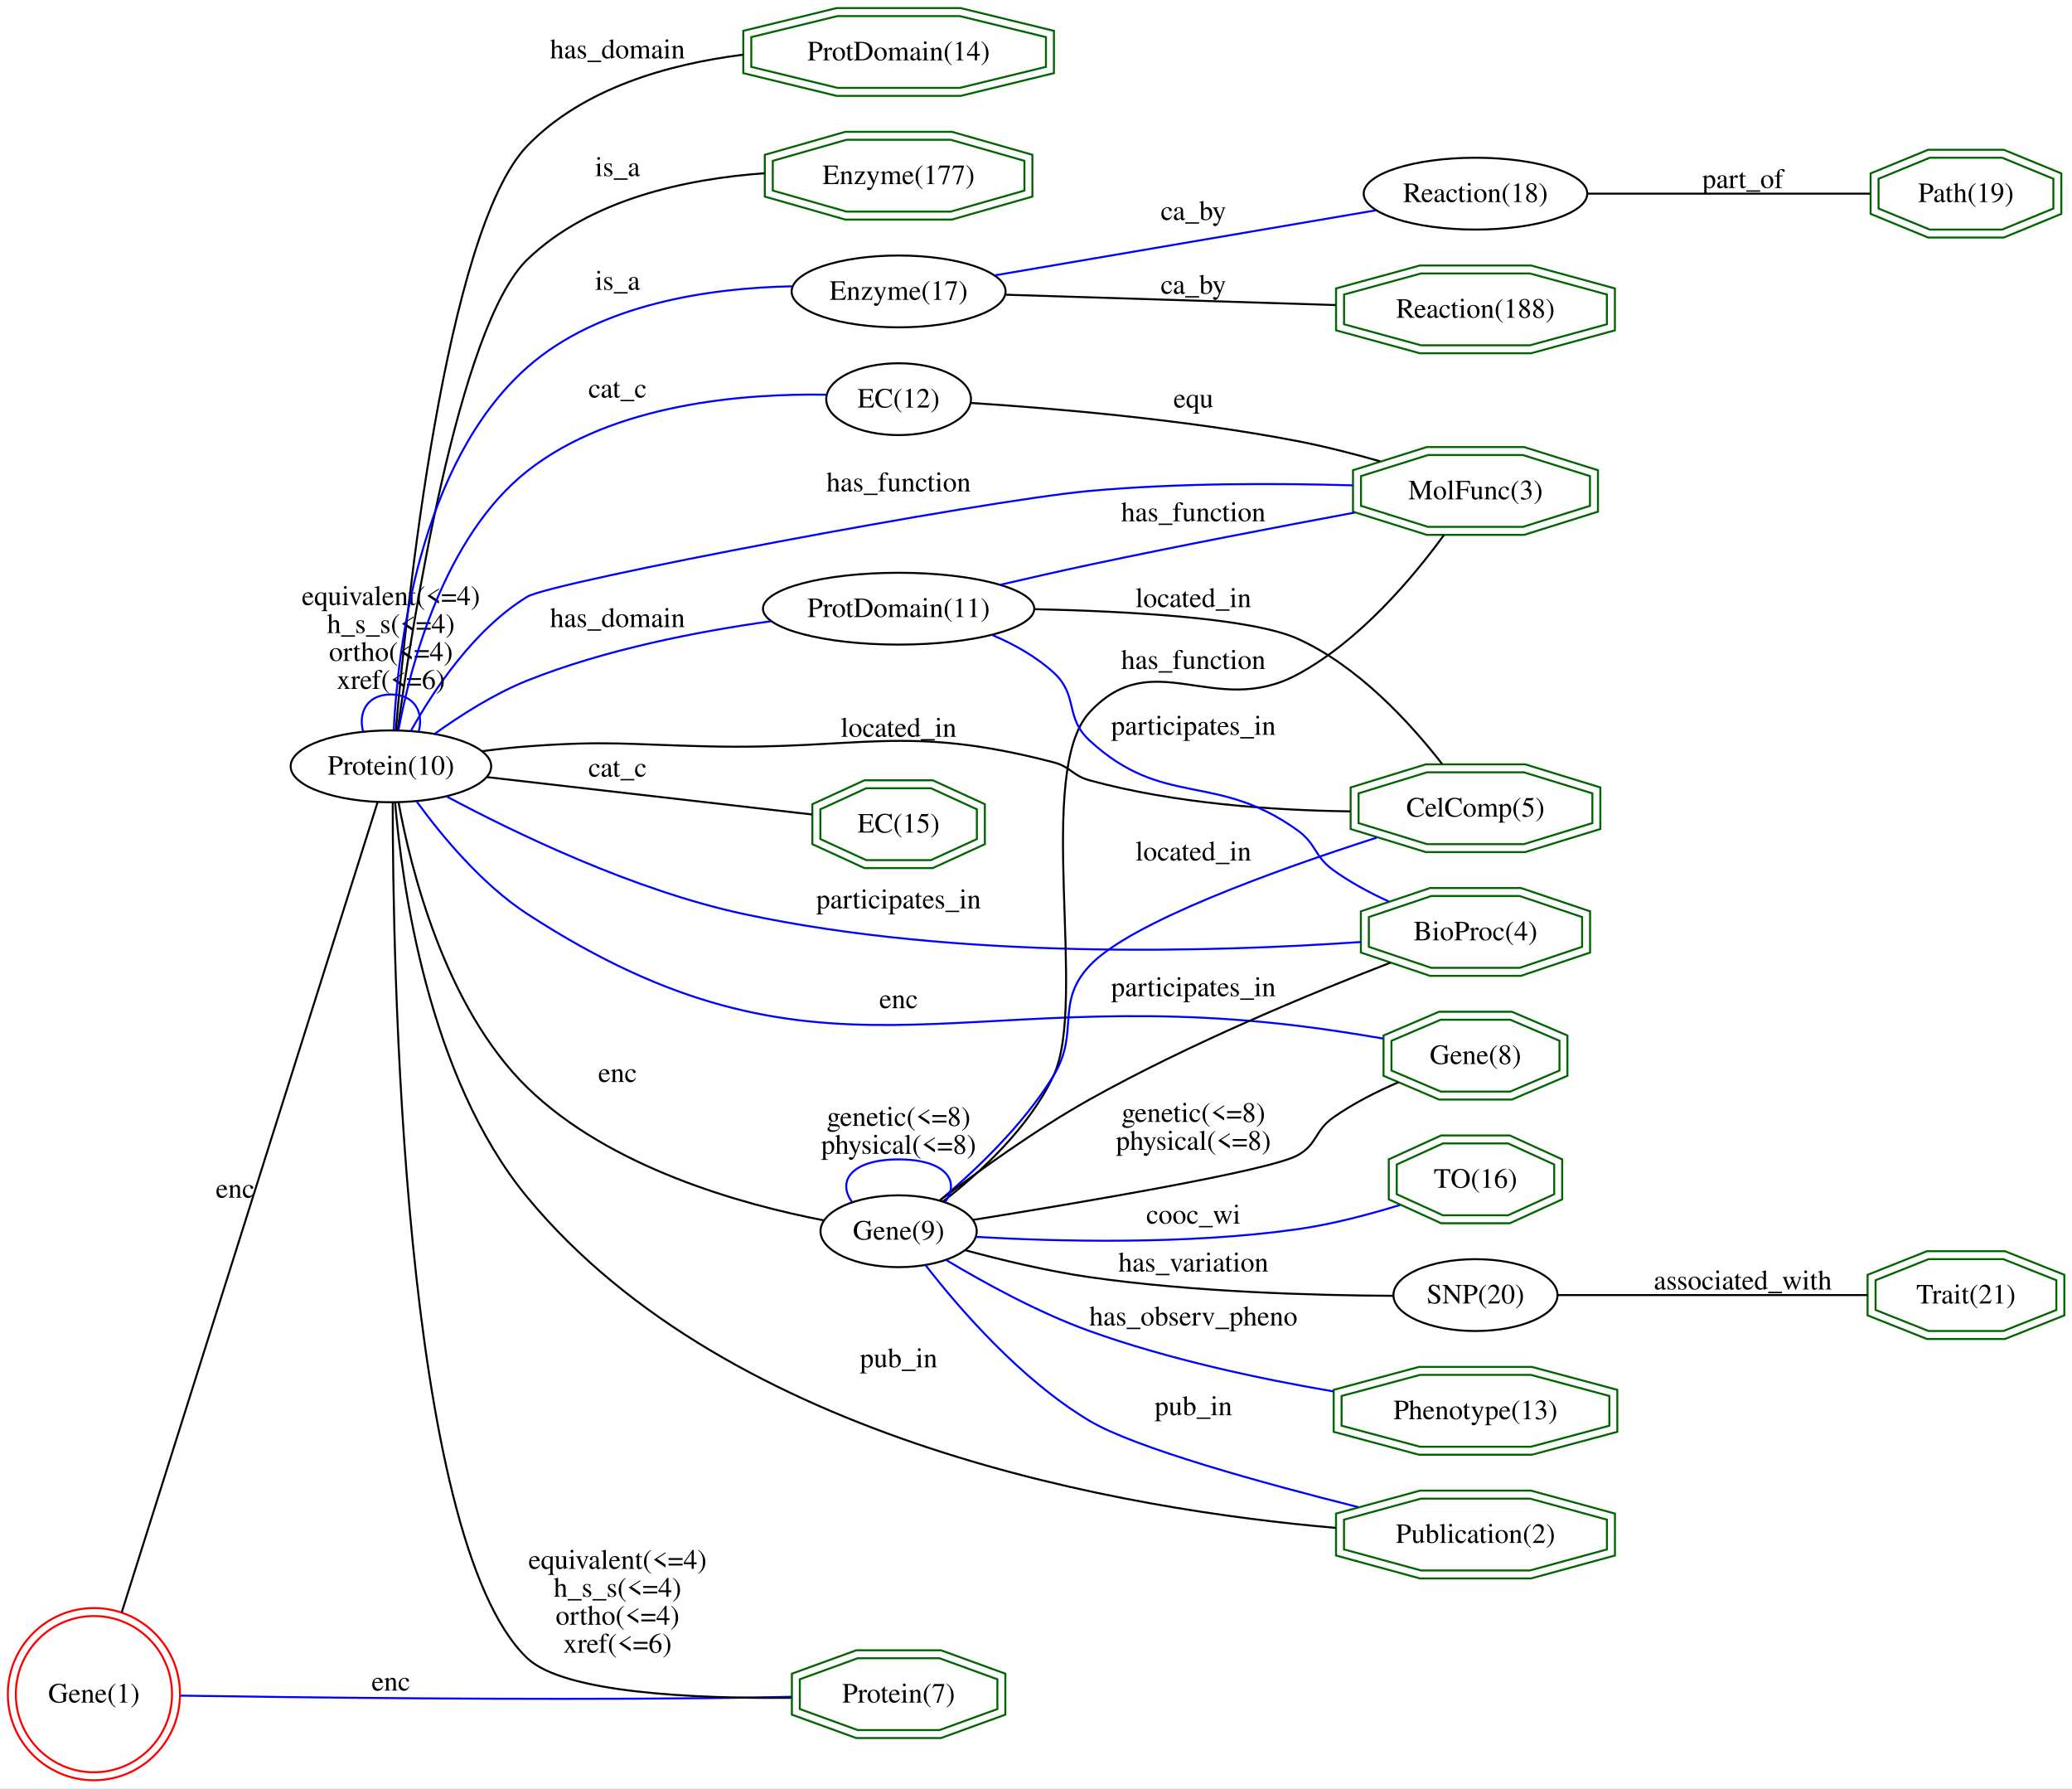
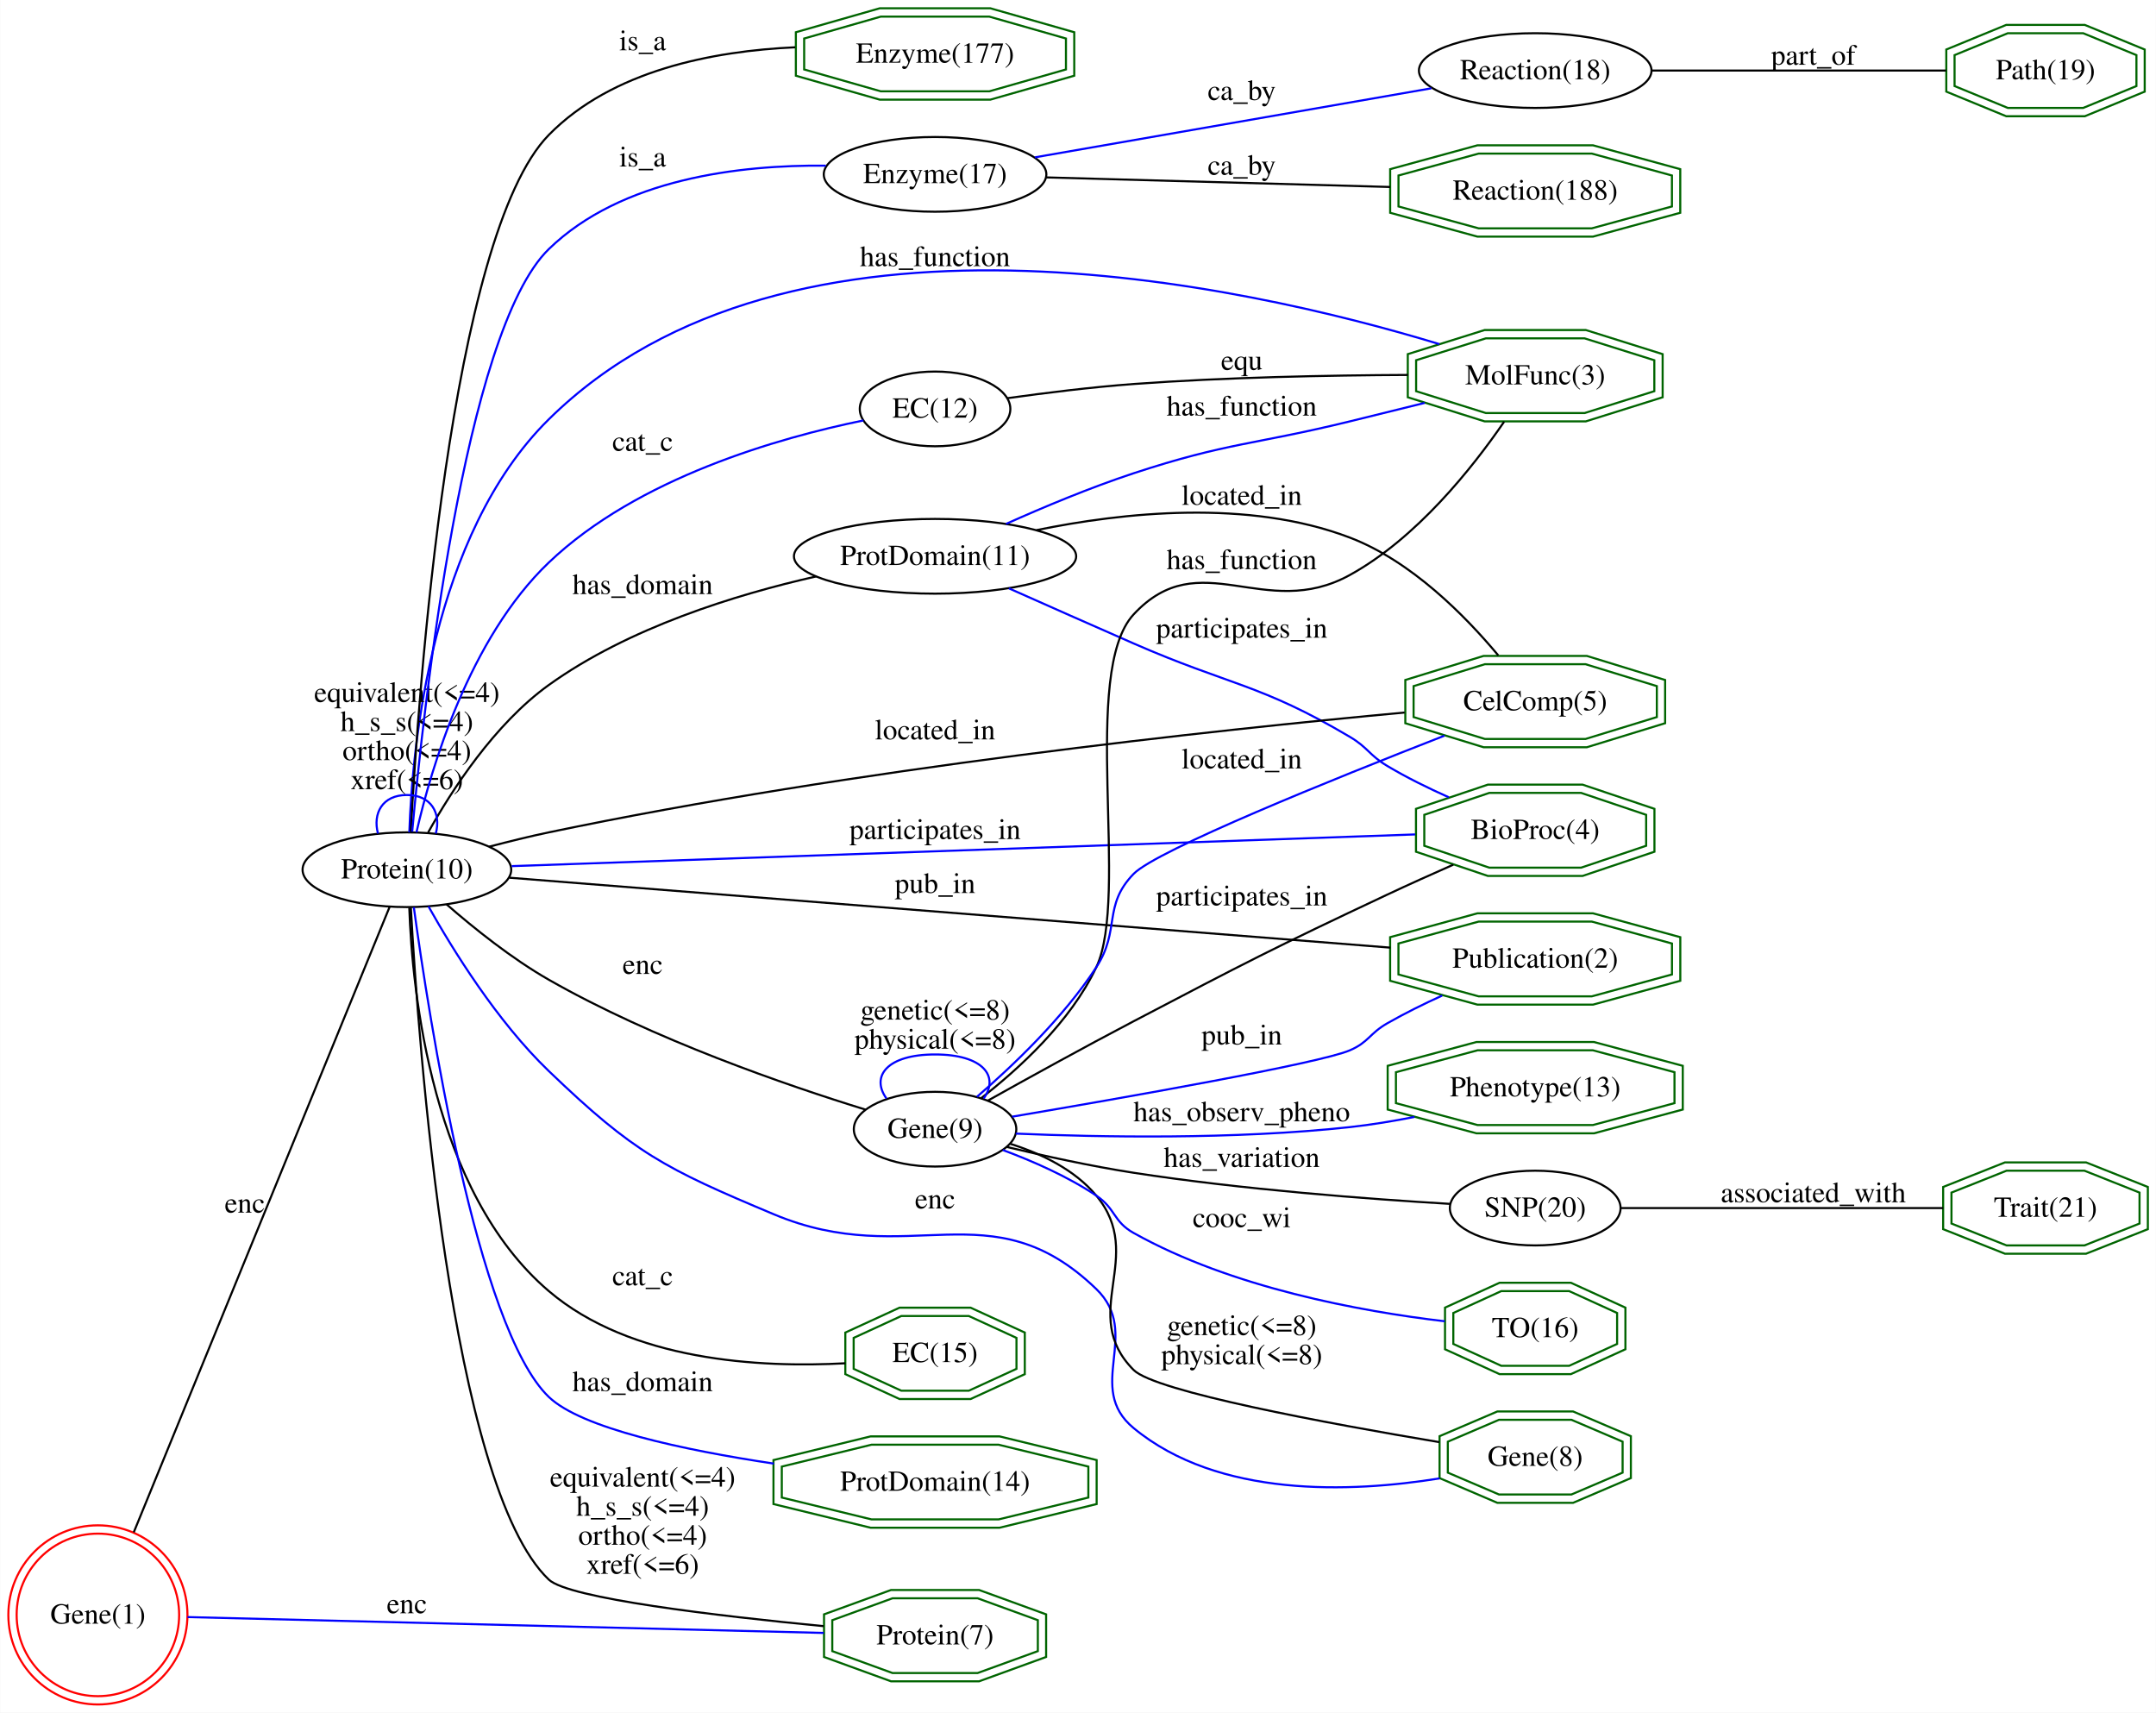
- <svg xmlns="http://www.w3.org/2000/svg" width="1385px" height="1195px" viewBox="0.00 0.00 1038.67 896.08">
-   <g id="graph0" class="graph" transform=" rotate(0) translate(4 892.08)">
-     <polygon fill="white" stroke="transparent" points="-4,4 -4,-892.08 1034.67,-892.08 1034.67,4 -4,4" />
+ <svg xmlns="http://www.w3.org/2000/svg" width="1385px" height="1100px" viewBox="0.00 0.00 1038.67 825.08">
+   <g id="graph0" class="graph" transform=" rotate(0) translate(4 821.08)">
+     <polygon fill="white" stroke="transparent" points="-4,4 -4,-821.08 1034.67,-821.08 1034.67,4 -4,4" />
    <g id="node1" class="node">
-       <polygon fill="none" stroke="darkgreen" points="775.1,-293.62 775.1,-308.53 751.98,-319.08 719.3,-319.08 696.18,-308.53 696.18,-293.62 719.3,-283.08 751.98,-283.08 775.1,-293.62" />
-       <polygon fill="none" stroke="darkgreen" points="779.1,-291.05 779.1,-311.11 752.85,-323.08 718.43,-323.08 692.18,-311.11 692.18,-291.05 718.43,-279.08 752.85,-279.08 779.1,-291.05" />
-       <text text-anchor="middle" x="735.64" y="-296.88" font-family="Times,serif" font-size="14.00">TO(16)</text>
+       <polygon fill="none" stroke="darkgreen" points="793.03,-632.62 793.03,-647.53 759.41,-658.08 711.87,-658.08 678.25,-647.53 678.25,-632.62 711.87,-622.08 759.41,-622.08 793.03,-632.62" />
+       <polygon fill="none" stroke="darkgreen" points="797.04,-629.69 797.04,-650.47 760.03,-662.08 711.25,-662.08 674.24,-650.47 674.24,-629.69 711.25,-618.08 760.03,-618.08 797.04,-629.69" />
+       <text text-anchor="middle" x="735.64" y="-635.88" font-family="Times,serif" font-size="14.00">MolFunc(3)</text>
    </g>
    <g id="node2" class="node">
+       <polygon fill="none" stroke="darkgreen" points="794.24,-475.62 794.24,-490.53 759.91,-501.08 711.37,-501.08 677.04,-490.53 677.04,-475.62 711.37,-465.08 759.91,-465.08 794.24,-475.62" />
+       <polygon fill="none" stroke="darkgreen" points="798.23,-472.66 798.23,-493.49 760.51,-505.08 710.77,-505.08 673.05,-493.49 673.05,-472.66 710.77,-461.08 760.51,-461.08 798.23,-472.66" />
+       <text text-anchor="middle" x="735.64" y="-478.88" font-family="Times,serif" font-size="14.00">CelComp(5)</text>
+     </g>
+     <g id="node3" class="node">
+       <polygon fill="none" stroke="darkgreen" points="789.09,-413.62 789.09,-428.53 757.78,-439.08 713.5,-439.08 682.19,-428.53 682.19,-413.62 713.5,-403.08 757.78,-403.08 789.09,-413.62" />
+       <polygon fill="none" stroke="darkgreen" points="793.09,-410.75 793.09,-431.41 758.44,-443.08 712.84,-443.08 678.19,-431.41 678.19,-410.75 712.84,-399.08 758.44,-399.08 793.09,-410.75" />
+       <text text-anchor="middle" x="735.64" y="-416.88" font-family="Times,serif" font-size="14.00">BioProc(4)</text>
+     </g>
+     <g id="node4" class="node">
+       <polygon fill="none" stroke="darkgreen" points="801.52,-721.62 801.52,-736.53 762.93,-747.08 708.35,-747.08 669.76,-736.53 669.76,-721.62 708.35,-711.08 762.93,-711.08 801.52,-721.62" />
+       <polygon fill="none" stroke="darkgreen" points="805.53,-718.57 805.53,-739.58 763.47,-751.08 707.81,-751.08 665.75,-739.58 665.75,-718.57 707.81,-707.08 763.47,-707.08 805.53,-718.57" />
+       <text text-anchor="middle" x="735.64" y="-724.88" font-family="Times,serif" font-size="14.00">Reaction(188)</text>
+     </g>
+     <g id="node5" class="node">
+       <polygon fill="none" stroke="darkgreen" points="485.69,-161.62 485.69,-176.53 462.71,-187.08 430.21,-187.08 407.24,-176.53 407.24,-161.62 430.21,-151.08 462.71,-151.08 485.69,-161.62" />
+       <polygon fill="none" stroke="darkgreen" points="489.7,-159.06 489.7,-179.1 463.59,-191.08 429.33,-191.08 403.22,-179.1 403.22,-159.06 429.33,-147.08 463.59,-147.08 489.7,-159.06" />
+       <text text-anchor="middle" x="446.46" y="-164.88" font-family="Times,serif" font-size="14.00">EC(15)</text>
+     </g>
+     <g id="node6" class="node">
+       <polygon fill="none" stroke="darkgreen" points="777.75,-111.62 777.75,-126.53 753.08,-137.08 718.2,-137.08 693.53,-126.53 693.53,-111.62 718.2,-101.08 753.08,-101.08 777.75,-111.62" />
+       <polygon fill="none" stroke="darkgreen" points="781.73,-108.98 781.73,-129.18 753.9,-141.08 717.38,-141.08 689.55,-129.18 689.55,-108.98 717.38,-97.08 753.9,-97.08 781.73,-108.98" />
+       <text text-anchor="middle" x="735.64" y="-114.88" font-family="Times,serif" font-size="14.00">Gene(8)</text>
+     </g>
+     <g id="node7" class="node">
+       <polygon fill="none" stroke="darkgreen" points="775.1,-173.62 775.1,-188.53 751.98,-199.08 719.3,-199.08 696.18,-188.53 696.18,-173.62 719.3,-163.08 751.98,-163.08 775.1,-173.62" />
+       <polygon fill="none" stroke="darkgreen" points="779.1,-171.05 779.1,-191.11 752.85,-203.08 718.43,-203.08 692.18,-191.11 692.18,-171.05 718.43,-159.08 752.85,-159.08 779.1,-171.05" />
+       <text text-anchor="middle" x="735.64" y="-176.88" font-family="Times,serif" font-size="14.00">TO(16)</text>
+     </g>
+     <g id="node8" class="node">
+       <polygon fill="none" stroke="darkgreen" points="802.75,-289.62 802.75,-304.53 763.44,-315.08 707.84,-315.08 668.53,-304.53 668.53,-289.62 707.84,-279.08 763.44,-279.08 802.75,-289.62" />
+       <polygon fill="none" stroke="darkgreen" points="806.74,-286.55 806.74,-307.6 763.96,-319.08 707.32,-319.08 664.55,-307.6 664.55,-286.55 707.32,-275.08 763.96,-275.08 806.74,-286.55" />
+       <text text-anchor="middle" x="735.64" y="-292.88" font-family="Times,serif" font-size="14.00">Phenotype(13)</text>
+     </g>
+     <g id="node9" class="node">
+       <polygon fill="none" stroke="darkgreen" points="1026.82,-231.62 1026.82,-246.53 1000.28,-257.08 962.75,-257.08 936.21,-246.53 936.21,-231.62 962.75,-221.08 1000.28,-221.08 1026.82,-231.62" />
+       <polygon fill="none" stroke="darkgreen" points="1030.83,-228.91 1030.83,-249.24 1001.05,-261.08 961.98,-261.08 932.2,-249.24 932.2,-228.91 961.98,-217.08 1001.05,-217.08 1030.83,-228.91" />
+       <text text-anchor="middle" x="981.52" y="-234.88" font-family="Times,serif" font-size="14.00">Trait(21)</text>
+     </g>
+     <g id="node10" class="node">
+       <polygon fill="none" stroke="darkgreen" points="801.54,-351.62 801.54,-366.53 762.93,-377.08 708.35,-377.08 669.74,-366.53 669.74,-351.62 708.35,-341.08 762.93,-341.08 801.54,-351.62" />
+       <polygon fill="none" stroke="darkgreen" points="805.55,-348.57 805.55,-369.58 763.47,-381.08 707.81,-381.08 665.73,-369.58 665.73,-348.57 707.81,-337.08 763.47,-337.08 805.55,-348.57" />
+       <text text-anchor="middle" x="735.64" y="-354.88" font-family="Times,serif" font-size="14.00">Publication(2)</text>
+     </g>
+     <g id="node11" class="node">
+       <polygon fill="none" stroke="darkgreen" points="495.98,-25.62 495.98,-40.53 466.97,-51.08 425.95,-51.08 396.94,-40.53 396.94,-25.62 425.95,-15.08 466.97,-15.08 495.98,-25.62" />
+       <polygon fill="none" stroke="darkgreen" points="499.97,-22.81 499.97,-43.34 467.67,-55.08 425.25,-55.08 392.96,-43.34 392.96,-22.81 425.25,-11.08 467.67,-11.08 499.97,-22.81" />
+       <text text-anchor="middle" x="446.46" y="-28.88" font-family="Times,serif" font-size="14.00">Protein(7)</text>
+     </g>
+     <g id="node12" class="node">
+       <polygon fill="none" stroke="darkgreen" points="520.32,-99.62 520.32,-114.53 477.05,-125.08 415.87,-125.08 372.61,-114.53 372.61,-99.62 415.87,-89.08 477.05,-89.08 520.32,-99.62" />
+       <polygon fill="none" stroke="darkgreen" points="524.32,-96.48 524.32,-117.67 477.54,-129.08 415.39,-129.08 368.6,-117.67 368.6,-96.48 415.39,-85.08 477.54,-85.08 524.32,-96.48" />
+       <text text-anchor="middle" x="446.46" y="-102.88" font-family="Times,serif" font-size="14.00">ProtDomain(14)</text>
+     </g>
+     <g id="node13" class="node">
+       <polygon fill="none" stroke="darkgreen" points="509.53,-787.62 509.53,-802.53 472.58,-813.08 420.34,-813.08 383.39,-802.53 383.39,-787.62 420.34,-777.08 472.58,-777.08 509.53,-787.62" />
+       <polygon fill="none" stroke="darkgreen" points="513.53,-784.6 513.53,-805.55 473.14,-817.08 419.78,-817.08 379.39,-805.55 379.39,-784.6 419.78,-773.08 473.14,-773.08 513.53,-784.6" />
+       <text text-anchor="middle" x="446.46" y="-790.88" font-family="Times,serif" font-size="14.00">Enzyme(177)</text>
+     </g>
+     <g id="node14" class="node">
+       <polygon fill="none" stroke="darkgreen" points="1025.33,-779.62 1025.33,-794.53 999.66,-805.08 963.37,-805.08 937.7,-794.53 937.7,-779.62 963.37,-769.08 999.66,-769.08 1025.33,-779.62" />
+       <polygon fill="none" stroke="darkgreen" points="1029.32,-776.94 1029.32,-797.22 1000.45,-809.08 962.58,-809.08 933.71,-797.22 933.71,-776.94 962.58,-765.08 1000.45,-765.08 1029.32,-776.94" />
+       <text text-anchor="middle" x="981.52" y="-782.88" font-family="Times,serif" font-size="14.00">Path(19)</text>
+     </g>
+     <g id="node15" class="node">
      <ellipse fill="none" stroke="red" cx="43.08" cy="-43.08" rx="39.15" ry="39.15" />
      <ellipse fill="none" stroke="red" cx="43.08" cy="-43.08" rx="43.15" ry="43.15" />
      <text text-anchor="middle" x="43.08" y="-38.88" font-family="Times,serif" font-size="14.00">Gene(1)</text>
    </g>
-     <g id="node11" class="node">
-       <polygon fill="none" stroke="darkgreen" points="495.98,-35.62 495.98,-50.53 466.97,-61.08 425.95,-61.08 396.94,-50.53 396.94,-35.62 425.95,-25.08 466.97,-25.08 495.98,-35.62" />
-       <polygon fill="none" stroke="darkgreen" points="499.97,-32.81 499.97,-53.34 467.67,-65.08 425.25,-65.08 392.96,-53.34 392.96,-32.81 425.25,-21.08 467.67,-21.08 499.97,-32.81" />
-       <text text-anchor="middle" x="446.46" y="-38.88" font-family="Times,serif" font-size="14.00">Protein(7)</text>
+     <g id="edge33" class="edge">
+       <path fill="none" stroke="blue" d="M86.27,-42.03C160.04,-40.19 312.25,-36.4 392.8,-34.39" />
+       <text text-anchor="middle" x="191.97" y="-43.88" font-family="Times,serif" font-size="14.00">enc</text>
+     </g>
+     <g id="node17" class="node">
+       <ellipse fill="none" stroke="black" cx="191.97" cy="-402.08" rx="50.27" ry="18" />
+       <text text-anchor="middle" x="191.97" y="-397.88" font-family="Times,serif" font-size="14.00">Protein(10)</text>
+     </g>
+     <g id="edge32" class="edge">
+       <path fill="none" stroke="black" d="M60.36,-82.87C92.1,-160.46 161.14,-329.18 183.69,-384.28" />
+       <text text-anchor="middle" x="113.87" y="-236.88" font-family="Times,serif" font-size="14.00">enc</text>
+     </g>
+     <g id="node16" class="node">
+       <ellipse fill="none" stroke="black" cx="446.46" cy="-553.08" rx="68" ry="18" />
+       <text text-anchor="middle" x="446.46" y="-548.88" font-family="Times,serif" font-size="14.00">ProtDomain(11)</text>
+     </g>
+     <g id="edge1" class="edge">
+       <path fill="none" stroke="blue" d="M480.69,-568.7C498.62,-576.72 521.29,-586.22 542.14,-593.08 587.39,-607.95 600.08,-606.76 646.34,-618.08 658.01,-620.93 670.53,-624.03 682.37,-626.97" />
+       <text text-anchor="middle" x="594.24" y="-620.88" font-family="Times,serif" font-size="14.00">has_function</text>
    </g>
    <g id="edge2" class="edge">
-       <path fill="none" stroke="blue" d="M86.25,-42.35C145.37,-41.43 256.27,-40.08 350.78,-41.08 364.43,-41.22 379.18,-41.48 392.88,-41.77" />
-       <text text-anchor="middle" x="191.97" y="-44.88" font-family="Times,serif" font-size="14.00">enc</text>
-     </g>
-     <g id="node16" class="node">
-       <ellipse fill="none" stroke="black" cx="191.97" cy="-508.08" rx="50.27" ry="18" />
-       <text text-anchor="middle" x="191.97" y="-503.88" font-family="Times,serif" font-size="14.00">Protein(10)</text>
-     </g>
-     <g id="edge1" class="edge">
-       <path fill="none" stroke="black" d="M56.98,-83.94C87.65,-181 163.9,-422.39 185.3,-490.14" />
-       <text text-anchor="middle" x="113.87" y="-291.88" font-family="Times,serif" font-size="14.00">enc</text>
-     </g>
-     <g id="node3" class="node">
-       <polygon fill="none" stroke="darkgreen" points="793.03,-638.62 793.03,-653.53 759.41,-664.08 711.87,-664.08 678.25,-653.53 678.25,-638.62 711.87,-628.08 759.41,-628.08 793.03,-638.62" />
-       <polygon fill="none" stroke="darkgreen" points="797.04,-635.69 797.04,-656.47 760.03,-668.08 711.25,-668.08 674.24,-656.47 674.24,-635.69 711.25,-624.08 760.03,-624.08 797.04,-635.69" />
-       <text text-anchor="middle" x="735.64" y="-641.88" font-family="Times,serif" font-size="14.00">MolFunc(3)</text>
-     </g>
-     <g id="node4" class="node">
-       <polygon fill="none" stroke="darkgreen" points="485.69,-471.62 485.69,-486.53 462.71,-497.08 430.21,-497.08 407.24,-486.53 407.24,-471.62 430.21,-461.08 462.71,-461.08 485.69,-471.62" />
-       <polygon fill="none" stroke="darkgreen" points="489.7,-469.06 489.7,-489.1 463.59,-501.08 429.33,-501.08 403.22,-489.1 403.22,-469.06 429.33,-457.08 463.59,-457.08 489.7,-469.06" />
-       <text text-anchor="middle" x="446.46" y="-474.88" font-family="Times,serif" font-size="14.00">EC(15)</text>
-     </g>
-     <g id="node5" class="node">
-       <polygon fill="none" stroke="darkgreen" points="777.75,-355.62 777.75,-370.53 753.08,-381.08 718.2,-381.08 693.53,-370.53 693.53,-355.62 718.2,-345.08 753.08,-345.08 777.75,-355.62" />
-       <polygon fill="none" stroke="darkgreen" points="781.73,-352.98 781.73,-373.18 753.9,-385.08 717.38,-385.08 689.55,-373.18 689.55,-352.98 717.38,-341.08 753.9,-341.08 781.73,-352.98" />
-       <text text-anchor="middle" x="735.64" y="-358.88" font-family="Times,serif" font-size="14.00">Gene(8)</text>
-     </g>
-     <g id="node6" class="node">
-       <polygon fill="none" stroke="darkgreen" points="802.75,-177.62 802.75,-192.53 763.44,-203.08 707.84,-203.08 668.53,-192.53 668.53,-177.62 707.84,-167.08 763.44,-167.08 802.75,-177.62" />
-       <polygon fill="none" stroke="darkgreen" points="806.74,-174.55 806.74,-195.6 763.96,-207.08 707.32,-207.08 664.55,-195.6 664.55,-174.55 707.32,-163.08 763.96,-163.08 806.74,-174.55" />
-       <text text-anchor="middle" x="735.64" y="-180.88" font-family="Times,serif" font-size="14.00">Phenotype(13)</text>
-     </g>
-     <g id="node7" class="node">
-       <polygon fill="none" stroke="darkgreen" points="1026.82,-235.62 1026.82,-250.53 1000.28,-261.08 962.75,-261.08 936.21,-250.53 936.21,-235.62 962.75,-225.08 1000.28,-225.08 1026.82,-235.62" />
-       <polygon fill="none" stroke="darkgreen" points="1030.83,-232.91 1030.83,-253.24 1001.05,-265.08 961.98,-265.08 932.2,-253.24 932.2,-232.91 961.98,-221.08 1001.05,-221.08 1030.83,-232.91" />
-       <text text-anchor="middle" x="981.52" y="-238.88" font-family="Times,serif" font-size="14.00">Trait(21)</text>
-     </g>
-     <g id="node8" class="node">
-       <polygon fill="none" stroke="darkgreen" points="794.24,-479.62 794.24,-494.53 759.91,-505.08 711.37,-505.08 677.04,-494.53 677.04,-479.62 711.37,-469.08 759.91,-469.08 794.24,-479.62" />
-       <polygon fill="none" stroke="darkgreen" points="798.23,-476.66 798.23,-497.49 760.51,-509.08 710.77,-509.08 673.05,-497.49 673.05,-476.66 710.77,-465.08 760.51,-465.08 798.23,-476.66" />
-       <text text-anchor="middle" x="735.64" y="-482.88" font-family="Times,serif" font-size="14.00">CelComp(5)</text>
-     </g>
-     <g id="node9" class="node">
-       <polygon fill="none" stroke="darkgreen" points="789.09,-417.62 789.09,-432.53 757.78,-443.08 713.5,-443.08 682.19,-432.53 682.19,-417.62 713.5,-407.08 757.78,-407.08 789.09,-417.62" />
-       <polygon fill="none" stroke="darkgreen" points="793.09,-414.75 793.09,-435.41 758.44,-447.08 712.84,-447.08 678.19,-435.41 678.19,-414.75 712.84,-403.08 758.44,-403.08 793.09,-414.75" />
-       <text text-anchor="middle" x="735.64" y="-420.88" font-family="Times,serif" font-size="14.00">BioProc(4)</text>
-     </g>
-     <g id="node10" class="node">
-       <polygon fill="none" stroke="darkgreen" points="801.54,-115.62 801.54,-130.53 762.93,-141.08 708.35,-141.08 669.74,-130.53 669.74,-115.62 708.35,-105.08 762.93,-105.08 801.54,-115.62" />
-       <polygon fill="none" stroke="darkgreen" points="805.55,-112.57 805.55,-133.58 763.47,-145.08 707.81,-145.08 665.73,-133.58 665.73,-112.57 707.81,-101.08 763.47,-101.08 805.55,-112.57" />
-       <text text-anchor="middle" x="735.64" y="-118.88" font-family="Times,serif" font-size="14.00">Publication(2)</text>
-     </g>
-     <g id="node12" class="node">
-       <polygon fill="none" stroke="darkgreen" points="520.32,-858.62 520.32,-873.53 477.05,-884.08 415.87,-884.08 372.61,-873.53 372.61,-858.62 415.87,-848.08 477.05,-848.08 520.32,-858.62" />
-       <polygon fill="none" stroke="darkgreen" points="524.32,-855.48 524.32,-876.67 477.54,-888.08 415.39,-888.08 368.6,-876.67 368.6,-855.48 415.39,-844.08 477.54,-844.08 524.32,-855.48" />
-       <text text-anchor="middle" x="446.46" y="-861.88" font-family="Times,serif" font-size="14.00">ProtDomain(14)</text>
-     </g>
-     <g id="node13" class="node">
-       <polygon fill="none" stroke="darkgreen" points="509.53,-796.62 509.53,-811.53 472.58,-822.08 420.34,-822.08 383.39,-811.53 383.39,-796.62 420.34,-786.08 472.58,-786.08 509.53,-796.62" />
-       <polygon fill="none" stroke="darkgreen" points="513.53,-793.6 513.53,-814.55 473.14,-826.08 419.78,-826.08 379.39,-814.55 379.39,-793.6 419.78,-782.08 473.14,-782.08 513.53,-793.6" />
-       <text text-anchor="middle" x="446.46" y="-799.88" font-family="Times,serif" font-size="14.00">Enzyme(177)</text>
-     </g>
-     <g id="node14" class="node">
-       <polygon fill="none" stroke="darkgreen" points="1025.33,-787.62 1025.33,-802.53 999.66,-813.08 963.37,-813.08 937.7,-802.53 937.7,-787.62 963.37,-777.08 999.66,-777.08 1025.33,-787.62" />
-       <polygon fill="none" stroke="darkgreen" points="1029.32,-784.94 1029.32,-805.22 1000.45,-817.08 962.58,-817.08 933.71,-805.22 933.71,-784.94 962.58,-773.08 1000.45,-773.08 1029.32,-784.94" />
-       <text text-anchor="middle" x="981.52" y="-790.88" font-family="Times,serif" font-size="14.00">Path(19)</text>
-     </g>
-     <g id="node15" class="node">
-       <polygon fill="none" stroke="darkgreen" points="801.52,-729.62 801.52,-744.53 762.93,-755.08 708.35,-755.08 669.76,-744.53 669.76,-729.62 708.35,-719.08 762.93,-719.08 801.52,-729.62" />
-       <polygon fill="none" stroke="darkgreen" points="805.53,-726.57 805.53,-747.58 763.47,-759.08 707.81,-759.08 665.75,-747.58 665.75,-726.57 707.81,-715.08 763.47,-715.08 805.53,-726.57" />
-       <text text-anchor="middle" x="735.64" y="-732.88" font-family="Times,serif" font-size="14.00">Reaction(188)</text>
+       <path fill="none" stroke="black" d="M495.37,-565.69C536.76,-574.18 597.43,-580.77 646.34,-562.08 675.93,-550.77 701.88,-524.48 717.85,-505.32" />
+       <text text-anchor="middle" x="594.24" y="-577.88" font-family="Times,serif" font-size="14.00">located_in</text>
+     </g>
+     <g id="edge3" class="edge">
+       <path fill="none" stroke="blue" d="M482.05,-537.63C499.97,-529.66 522.21,-519.8 542.14,-511.08 588.36,-490.85 602.93,-491.77 646.34,-466.08 655.07,-460.92 655.64,-457.27 664.34,-452.08 673.62,-446.54 684.06,-441.4 694.01,-436.97" />
+       <text text-anchor="middle" x="594.24" y="-513.88" font-family="Times,serif" font-size="14.00">participates_in</text>
+     </g>
+     <g id="edge12" class="edge">
+       <path fill="none" stroke="blue" d="M193.14,-420.11C194.55,-461.38 203.89,-563.41 260.35,-619.08 376.12,-733.22 595.06,-683.94 689.46,-655.3" />
+       <text text-anchor="middle" x="446.46" y="-692.88" font-family="Times,serif" font-size="14.00">has_function</text>
+     </g>
+     <g id="edge15" class="edge">
+       <path fill="none" stroke="black" d="M231.63,-413.18C240.99,-415.65 250.99,-418.12 260.35,-420.08 406.7,-450.69 581.73,-469.4 672.75,-477.81" />
+       <text text-anchor="middle" x="446.46" y="-464.88" font-family="Times,serif" font-size="14.00">located_in</text>
+     </g>
+     <g id="edge16" class="edge">
+       <path fill="none" stroke="blue" d="M242.47,-403.81C343.15,-407.34 571.23,-415.35 677.79,-419.08" />
+       <text text-anchor="middle" x="446.46" y="-416.88" font-family="Times,serif" font-size="14.00">participates_in</text>
+     </g>
+     <g id="edge5" class="edge">
+       <path fill="none" stroke="black" d="M193.12,-383.8C194.54,-343.56 203.95,-247.11 260.35,-199.08 299.89,-165.41 362.01,-162.05 403.23,-164.3" />
+       <text text-anchor="middle" x="305.57" y="-201.88" font-family="Times,serif" font-size="14.00">cat_c</text>
+     </g>
+     <g id="edge6" class="edge">
+       <path fill="none" stroke="blue" d="M202.37,-384.4C214,-363.67 235.36,-329.08 260.35,-305.08 301.55,-265.51 316.11,-258.17 368.78,-236.08 434.14,-208.66 473.16,-249.32 524.14,-200.08 546.32,-178.66 518.37,-152.71 542.14,-133.08 582.96,-99.36 646.72,-101.93 689.55,-108.84" />
+       <text text-anchor="middle" x="446.46" y="-238.88" font-family="Times,serif" font-size="14.00">enc</text>
+     </g>
+     <g id="edge17" class="edge">
+       <path fill="none" stroke="black" d="M241.51,-398.22C338.11,-390.55 554.66,-373.36 665.86,-364.54" />
+       <text text-anchor="middle" x="446.46" y="-390.88" font-family="Times,serif" font-size="14.00">pub_in</text>
+     </g>
+     <g id="edge9" class="edge">
+       <path fill="none" stroke="black" d="M193.87,-383.83C197.44,-319.6 212.79,-105.34 260.35,-60.08 269.88,-51.01 341.48,-42.61 392.77,-37.66" />
+       <text text-anchor="middle" x="305.57" y="-104.88" font-family="Times,serif" font-size="14.00">equivalent(&lt;=4)</text>
+       <text text-anchor="middle" x="305.57" y="-90.88" font-family="Times,serif" font-size="14.00">h_s_s(&lt;=4)</text>
+       <text text-anchor="middle" x="305.57" y="-76.88" font-family="Times,serif" font-size="14.00">ortho(&lt;=4)</text>
+       <text text-anchor="middle" x="305.57" y="-62.88" font-family="Times,serif" font-size="14.00">xref(&lt;=6)</text>
+     </g>
+     <g id="edge10" class="edge">
+       <path fill="none" stroke="blue" d="M195.31,-384.01C202.48,-331.63 225.71,-181.32 260.35,-148.08 276.09,-132.98 325.12,-122.53 368.77,-115.96" />
+       <text text-anchor="middle" x="305.57" y="-150.88" font-family="Times,serif" font-size="14.00">has_domain</text>
+     </g>
+     <g id="edge13" class="edge">
+       <path fill="none" stroke="black" d="M193.85,-420.39C197.38,-485.94 212.72,-707.5 260.35,-756.08 290.82,-787.15 339.34,-796.5 379.06,-798.3" />
+       <text text-anchor="middle" x="305.57" y="-796.88" font-family="Times,serif" font-size="14.00">is_a</text>
    </g>
    <g id="edge11" class="edge">
-       <path fill="none" stroke="blue" d="M201.99,-525.83C212.99,-545.55 233.48,-576.75 260.35,-593.08 272.64,-600.54 487.61,-641.09 542.14,-646.08 586.24,-650.11 636.26,-649.97 674.25,-648.89" />
-       <text text-anchor="middle" x="446.46" y="-645.88" font-family="Times,serif" font-size="14.00">has_function</text>
+       <path fill="none" stroke="black" d="M202.21,-420.02C213.4,-440.07 234.07,-472.19 260.35,-491.08 298.75,-518.66 350.27,-534.59 389.2,-543.38" />
+       <text text-anchor="middle" x="305.57" y="-534.88" font-family="Times,serif" font-size="14.00">has_domain</text>
+     </g>
+     <g id="edge8" class="edge">
+       <path fill="none" stroke="blue" d="M178.04,-419.49C175.44,-429.16 180.08,-438.08 191.97,-438.08 203.85,-438.08 208.49,-429.16 205.89,-419.49" />
+       <text text-anchor="middle" x="191.97" y="-482.88" font-family="Times,serif" font-size="14.00">equivalent(&lt;=4)</text>
+       <text text-anchor="middle" x="191.97" y="-468.88" font-family="Times,serif" font-size="14.00">h_s_s(&lt;=4)</text>
+       <text text-anchor="middle" x="191.97" y="-454.88" font-family="Times,serif" font-size="14.00">ortho(&lt;=4)</text>
+       <text text-anchor="middle" x="191.97" y="-440.88" font-family="Times,serif" font-size="14.00">xref(&lt;=6)</text>
+     </g>
+     <g id="node18" class="node">
+       <ellipse fill="none" stroke="black" cx="446.46" cy="-624.08" rx="36.28" ry="18" />
+       <text text-anchor="middle" x="446.46" y="-619.88" font-family="Times,serif" font-size="14.00">EC(12)</text>
    </g>
    <g id="edge4" class="edge">
-       <path fill="none" stroke="black" d="M240.16,-502.66C286.98,-497.28 358.07,-489.11 403.11,-483.94" />
-       <text text-anchor="middle" x="305.57" y="-502.88" font-family="Times,serif" font-size="14.00">cat_c</text>
-     </g>
-     <g id="edge5" class="edge">
-       <path fill="none" stroke="blue" d="M204.91,-490.42C217.06,-473.72 237.34,-449.04 260.35,-434.08 405.7,-339.61 474.24,-398.85 646.34,-378.08 660.39,-376.38 675.61,-374 689.39,-371.63" />
-       <text text-anchor="middle" x="446.46" y="-386.88" font-family="Times,serif" font-size="14.00">enc</text>
+       <path fill="none" stroke="blue" d="M196.58,-420.1C203.61,-450.79 221.95,-513.44 260.35,-550.08 303.17,-590.93 371.38,-610.22 411.95,-618.53" />
+       <text text-anchor="middle" x="305.57" y="-603.88" font-family="Times,serif" font-size="14.00">cat_c</text>
+     </g>
+     <g id="node19" class="node">
+       <ellipse fill="none" stroke="black" cx="446.46" cy="-277.08" rx="39.15" ry="18" />
+       <text text-anchor="middle" x="446.46" y="-272.88" font-family="Times,serif" font-size="14.00">Gene(9)</text>
+     </g>
+     <g id="edge7" class="edge">
+       <path fill="none" stroke="black" d="M211.07,-385.41C224.06,-374.08 242.39,-359.33 260.35,-349.08 310.81,-320.27 375.04,-298.19 413.05,-286.47" />
+       <text text-anchor="middle" x="305.57" y="-351.88" font-family="Times,serif" font-size="14.00">enc</text>
+     </g>
+     <g id="node20" class="node">
+       <ellipse fill="none" stroke="black" cx="446.46" cy="-737.08" rx="53.63" ry="18" />
+       <text text-anchor="middle" x="446.46" y="-732.88" font-family="Times,serif" font-size="14.00">Enzyme(17)</text>
    </g>
    <g id="edge14" class="edge">
-       <path fill="none" stroke="black" d="M237.81,-515.67C245.32,-516.67 253.04,-517.54 260.35,-518.08 300.43,-521.03 310.6,-519 350.78,-518.08 427.89,-516.3 449.5,-529.52 524.14,-510.08 532.8,-507.82 533.52,-503.45 542.14,-501.08 584.79,-489.36 634.64,-486 672.92,-485.5" />
-       <text text-anchor="middle" x="446.46" y="-522.88" font-family="Times,serif" font-size="14.00">located_in</text>
-     </g>
-     <g id="edge15" class="edge">
-       <path fill="none" stroke="blue" d="M219.93,-492.95C253.57,-474.99 313.41,-445.96 368.78,-434.08 476.25,-411 605.55,-415 678.09,-420.03" />
-       <text text-anchor="middle" x="446.46" y="-436.88" font-family="Times,serif" font-size="14.00">participates_in</text>
-     </g>
-     <g id="edge16" class="edge">
-       <path fill="none" stroke="black" d="M194.07,-489.98C197.38,-449.91 210.41,-352.47 260.35,-292.08 362.3,-168.81 560.86,-135.42 665.81,-126.4" />
-       <text text-anchor="middle" x="446.46" y="-206.88" font-family="Times,serif" font-size="14.00">pub_in</text>
-     </g>
-     <g id="edge8" class="edge">
-       <path fill="none" stroke="black" d="M192.87,-489.95C192.88,-413.81 197.08,-121.1 260.35,-61.08 278.8,-43.58 344.61,-40.8 392.53,-41.25" />
-       <text text-anchor="middle" x="305.57" y="-105.88" font-family="Times,serif" font-size="14.00">equivalent(&lt;=4)</text>
-       <text text-anchor="middle" x="305.57" y="-91.88" font-family="Times,serif" font-size="14.00">h_s_s(&lt;=4)</text>
-       <text text-anchor="middle" x="305.57" y="-77.88" font-family="Times,serif" font-size="14.00">ortho(&lt;=4)</text>
-       <text text-anchor="middle" x="305.57" y="-63.88" font-family="Times,serif" font-size="14.00">xref(&lt;=6)</text>
-     </g>
-     <g id="edge10" class="edge">
-       <path fill="none" stroke="black" d="M194.43,-526.17C199.61,-586.03 219.11,-776.35 260.35,-819.08 288.22,-847.94 331.1,-860.02 368.57,-864.73" />
-       <text text-anchor="middle" x="305.57" y="-862.88" font-family="Times,serif" font-size="14.00">has_domain</text>
-     </g>
-     <g id="edge12" class="edge">
-       <path fill="none" stroke="black" d="M195.32,-526.14C202.51,-578.49 225.79,-728.74 260.35,-762.08 291.66,-792.27 339.9,-802.5 379.28,-805.31" />
-       <text text-anchor="middle" x="305.57" y="-803.88" font-family="Times,serif" font-size="14.00">is_a</text>
-     </g>
-     <g id="edge7" class="edge">
-       <path fill="none" stroke="blue" d="M178.04,-525.49C175.44,-535.16 180.08,-544.08 191.97,-544.08 203.85,-544.08 208.49,-535.16 205.89,-525.49" />
-       <text text-anchor="middle" x="191.97" y="-588.88" font-family="Times,serif" font-size="14.00">equivalent(&lt;=4)</text>
-       <text text-anchor="middle" x="191.97" y="-574.88" font-family="Times,serif" font-size="14.00">h_s_s(&lt;=4)</text>
-       <text text-anchor="middle" x="191.97" y="-560.88" font-family="Times,serif" font-size="14.00">ortho(&lt;=4)</text>
-       <text text-anchor="middle" x="191.97" y="-546.88" font-family="Times,serif" font-size="14.00">xref(&lt;=6)</text>
-     </g>
-     <g id="node17" class="node">
-       <ellipse fill="none" stroke="black" cx="446.46" cy="-692.08" rx="36.28" ry="18" />
-       <text text-anchor="middle" x="446.46" y="-687.88" font-family="Times,serif" font-size="14.00">EC(12)</text>
-     </g>
-     <g id="edge3" class="edge">
-       <path fill="none" stroke="blue" d="M195.74,-526.14C201.61,-557.77 218.35,-622.95 260.35,-656.08 303.67,-690.24 370.16,-695.03 410.55,-694.31" />
-       <text text-anchor="middle" x="305.57" y="-692.88" font-family="Times,serif" font-size="14.00">cat_c</text>
-     </g>
-     <g id="node18" class="node">
-       <ellipse fill="none" stroke="black" cx="446.46" cy="-275.08" rx="39.15" ry="18" />
-       <text text-anchor="middle" x="446.46" y="-270.88" font-family="Times,serif" font-size="14.00">Gene(9)</text>
-     </g>
-     <g id="edge6" class="edge">
-       <path fill="none" stroke="black" d="M195.78,-490.02C201.8,-457.21 218.91,-387.48 260.35,-347.08 301.59,-306.88 367.8,-288.49 408.85,-280.56" />
-       <text text-anchor="middle" x="305.57" y="-349.88" font-family="Times,serif" font-size="14.00">enc</text>
-     </g>
-     <g id="node19" class="node">
-       <ellipse fill="none" stroke="black" cx="446.46" cy="-587.08" rx="68" ry="18" />
-       <text text-anchor="middle" x="446.46" y="-582.88" font-family="Times,serif" font-size="14.00">ProtDomain(11)</text>
-     </g>
-     <g id="edge9" class="edge">
-       <path fill="none" stroke="blue" d="M213.99,-524.42C226.75,-533.57 243.73,-544.44 260.35,-551.08 299.42,-566.68 345.91,-575.69 382.52,-580.8" />
-       <text text-anchor="middle" x="305.57" y="-577.88" font-family="Times,serif" font-size="14.00">has_domain</text>
-     </g>
-     <g id="node20" class="node">
-       <ellipse fill="none" stroke="black" cx="446.46" cy="-746.08" rx="53.63" ry="18" />
-       <text text-anchor="middle" x="446.46" y="-741.88" font-family="Times,serif" font-size="14.00">Enzyme(17)</text>
-     </g>
-     <g id="edge13" class="edge">
-       <path fill="none" stroke="blue" d="M193.38,-526.22C195.31,-565.71 205.74,-659.77 260.35,-708.08 296.48,-740.03 352.15,-747.81 393.01,-748.65" />
-       <text text-anchor="middle" x="305.57" y="-746.88" font-family="Times,serif" font-size="14.00">is_a</text>
-     </g>
-     <g id="edge17" class="edge">
-       <path fill="none" stroke="black" d="M482.58,-690.19C522.53,-687.62 589.58,-682.03 646.34,-671.08 659.95,-668.45 674.51,-664.72 687.8,-660.95" />
-       <text text-anchor="middle" x="594.24" y="-687.88" font-family="Times,serif" font-size="14.00">equ</text>
+       <path fill="none" stroke="blue" d="M194.52,-420.38C199.86,-479.12 219.5,-661.42 260.35,-701.08 295.35,-735.06 352.32,-741.68 393.82,-741.28" />
+       <text text-anchor="middle" x="305.57" y="-740.88" font-family="Times,serif" font-size="14.00">is_a</text>
    </g>
    <g id="edge18" class="edge">
-       <path fill="none" stroke="blue" d="M485.07,-272.26C525.22,-269.95 590.62,-268.2 646.34,-276.08 663.54,-278.51 682.1,-283.4 697.74,-288.22" />
-       <text text-anchor="middle" x="594.24" y="-278.88" font-family="Times,serif" font-size="14.00">cooc_wi</text>
+       <path fill="none" stroke="black" d="M481.12,-629.22C499.17,-631.75 521.82,-634.58 542.14,-636.08 586.31,-639.33 636.33,-640.28 674.31,-640.45" />
+       <text text-anchor="middle" x="594.24" y="-642.88" font-family="Times,serif" font-size="14.00">equ</text>
+     </g>
+     <g id="edge22" class="edge">
+       <path fill="none" stroke="black" d="M468.69,-292.04C486.77,-306.08 511.74,-328.8 524.14,-355.08 540.36,-389.43 516.3,-497.23 542.14,-525.08 574.16,-559.59 605.12,-521.35 646.34,-544.08 678.47,-561.79 705.29,-595.52 720.66,-617.91" />
+       <text text-anchor="middle" x="594.24" y="-546.88" font-family="Times,serif" font-size="14.00">has_function</text>
+     </g>
+     <g id="edge25" class="edge">
+       <path fill="none" stroke="blue" d="M466.66,-292.7C483.65,-307.34 508.15,-330.59 524.14,-355.08 535.92,-373.11 527.12,-384.64 542.14,-400.08 553.22,-411.45 638.64,-445.88 691.9,-466.65" />
+       <text text-anchor="middle" x="594.24" y="-450.88" font-family="Times,serif" font-size="14.00">located_in</text>
+     </g>
+     <g id="edge26" class="edge">
+       <path fill="none" stroke="black" d="M471.84,-290.81C490.88,-301.45 518.06,-316.46 542.14,-329.08 595.91,-357.25 609.4,-364.27 664.34,-390.08 674.6,-394.9 685.8,-399.93 696.18,-404.51" />
+       <text text-anchor="middle" x="594.24" y="-384.88" font-family="Times,serif" font-size="14.00">participates_in</text>
+     </g>
+     <g id="edge20" class="edge">
+       <path fill="none" stroke="black" d="M482.76,-270.01C497.56,-265.32 513.73,-257.61 524.14,-245.08 548.54,-215.71 515.2,-188.13 542.14,-161.08 552.52,-150.66 635.85,-135.28 689.42,-126.31" />
+       <text text-anchor="middle" x="594.24" y="-177.88" font-family="Times,serif" font-size="14.00">genetic(&lt;=8)</text>
+       <text text-anchor="middle" x="594.24" y="-163.88" font-family="Times,serif" font-size="14.00">physical(&lt;=8)</text>
+     </g>
+     <g id="edge19" class="edge">
+       <path fill="none" stroke="blue" d="M479.08,-267.05C493.49,-261.71 510.36,-254.31 524.14,-245.08 533.54,-238.78 532.27,-232.6 542.14,-227.08 589.37,-200.66 651.35,-189.34 692.05,-184.53" />
+       <text text-anchor="middle" x="594.24" y="-229.88" font-family="Times,serif" font-size="14.00">cooc_wi</text>
+     </g>
+     <g id="edge23" class="edge">
+       <path fill="none" stroke="blue" d="M485.35,-274.95C525.46,-273.24 590.56,-272 646.34,-278.08 656.48,-279.18 667.15,-280.95 677.45,-282.97" />
+       <text text-anchor="middle" x="594.24" y="-280.88" font-family="Times,serif" font-size="14.00">has_observ_pheno</text>
+     </g>
+     <g id="edge27" class="edge">
+       <path fill="none" stroke="blue" d="M483.59,-283.1C536.81,-292.12 631.62,-308.73 646.34,-315.08 655.4,-318.98 655.78,-323.17 664.34,-328.08 672.68,-332.85 681.88,-337.39 690.81,-341.45" />
+       <text text-anchor="middle" x="594.24" y="-317.88" font-family="Times,serif" font-size="14.00">pub_in</text>
    </g>
    <g id="edge21" class="edge">
-       <path fill="none" stroke="black" d="M468.73,-290.02C486.84,-304.04 511.83,-326.76 524.14,-353.08 541.37,-389.89 514.6,-505.19 542.14,-535.08 574.04,-569.7 604.88,-531.79 646.34,-554.08 677.54,-570.85 704.23,-602.59 719.87,-624.04" />
-       <text text-anchor="middle" x="594.24" y="-556.88" font-family="Times,serif" font-size="14.00">has_function</text>
-     </g>
-     <g id="edge19" class="edge">
-       <path fill="none" stroke="black" d="M483.75,-280.77C537.19,-289.34 632.27,-305.38 646.34,-313.08 656.55,-318.66 654.83,-325.38 664.34,-332.08 674.26,-339.07 686.02,-345.01 697.04,-349.76" />
-       <text text-anchor="middle" x="594.24" y="-329.88" font-family="Times,serif" font-size="14.00">genetic(&lt;=8)</text>
-       <text text-anchor="middle" x="594.24" y="-315.88" font-family="Times,serif" font-size="14.00">physical(&lt;=8)</text>
-     </g>
-     <g id="edge22" class="edge">
-       <path fill="none" stroke="blue" d="M470.35,-260.63C489.03,-249.44 516.43,-234.33 542.14,-225.08 581.49,-210.92 627.26,-201.15 664.29,-194.82" />
-       <text text-anchor="middle" x="594.24" y="-227.88" font-family="Times,serif" font-size="14.00">has_observ_pheno</text>
+       <path fill="none" stroke="blue" d="M423.04,-291.87C415.41,-302.49 423.22,-313.08 446.46,-313.08 469.7,-313.08 477.51,-302.49 469.88,-291.87" />
+       <text text-anchor="middle" x="446.46" y="-329.88" font-family="Times,serif" font-size="14.00">genetic(&lt;=8)</text>
+       <text text-anchor="middle" x="446.46" y="-315.88" font-family="Times,serif" font-size="14.00">physical(&lt;=8)</text>
+     </g>
+     <g id="node21" class="node">
+       <ellipse fill="none" stroke="black" cx="735.64" cy="-239.08" rx="41.13" ry="18" />
+       <text text-anchor="middle" x="735.64" y="-234.88" font-family="Times,serif" font-size="14.00">SNP(20)</text>
    </g>
    <g id="edge24" class="edge">
-       <path fill="none" stroke="blue" d="M467.04,-290.46C484.28,-304.94 508.94,-328.09 524.14,-353.08 537.51,-375.05 524.63,-389.24 542.14,-408.08 562.37,-429.84 636.09,-456.25 686.2,-472.36" />
-       <text text-anchor="middle" x="594.24" y="-460.88" font-family="Times,serif" font-size="14.00">located_in</text>
-     </g>
-     <g id="edge25" class="edge">
-       <path fill="none" stroke="black" d="M467.03,-290.43C485.67,-304.64 514.86,-325.81 542.14,-341.08 592.1,-369.03 653.18,-394.29 692.96,-409.65" />
-       <text text-anchor="middle" x="594.24" y="-392.88" font-family="Times,serif" font-size="14.00">participates_in</text>
-     </g>
-     <g id="edge26" class="edge">
-       <path fill="none" stroke="blue" d="M459.95,-258.1C476.46,-236.84 507.54,-200.7 542.14,-180.08 564.97,-166.47 628.91,-148.85 676.88,-136.82" />
-       <text text-anchor="middle" x="594.24" y="-182.88" font-family="Times,serif" font-size="14.00">pub_in</text>
-     </g>
-     <g id="edge20" class="edge">
-       <path fill="none" stroke="blue" d="M423.04,-289.87C415.41,-300.49 423.22,-311.08 446.46,-311.08 469.7,-311.08 477.51,-300.49 469.88,-289.87" />
-       <text text-anchor="middle" x="446.46" y="-327.88" font-family="Times,serif" font-size="14.00">genetic(&lt;=8)</text>
-       <text text-anchor="middle" x="446.46" y="-313.88" font-family="Times,serif" font-size="14.00">physical(&lt;=8)</text>
-     </g>
-     <g id="node21" class="node">
-       <ellipse fill="none" stroke="black" cx="735.64" cy="-243.08" rx="41.13" ry="18" />
-       <text text-anchor="middle" x="735.64" y="-238.88" font-family="Times,serif" font-size="14.00">SNP(20)</text>
-     </g>
-     <g id="edge23" class="edge">
-       <path fill="none" stroke="black" d="M480.02,-265.53C498.15,-260.63 521.21,-255.08 542.14,-252.08 594.3,-244.59 655.14,-242.91 694.24,-242.72" />
-       <text text-anchor="middle" x="594.24" y="-254.88" font-family="Times,serif" font-size="14.00">has_variation</text>
+       <path fill="none" stroke="black" d="M481,-268.52C499.02,-264.21 521.68,-259.24 542.14,-256.08 594.53,-247.99 655.58,-243.41 694.64,-241.09" />
+       <text text-anchor="middle" x="594.24" y="-258.88" font-family="Times,serif" font-size="14.00">has_variation</text>
+     </g>
+     <g id="edge30" class="edge">
+       <path fill="none" stroke="black" d="M500.13,-735.61C546.69,-734.31 614.9,-732.41 665.77,-731" />
+       <text text-anchor="middle" x="594.24" y="-736.88" font-family="Times,serif" font-size="14.00">ca_by</text>
+     </g>
+     <g id="node22" class="node">
+       <ellipse fill="none" stroke="black" cx="735.64" cy="-787.08" rx="56.04" ry="18" />
+       <text text-anchor="middle" x="735.64" y="-782.88" font-family="Times,serif" font-size="14.00">Reaction(18)</text>
+     </g>
+     <g id="edge29" class="edge">
+       <path fill="none" stroke="blue" d="M494.56,-745.28C547.23,-754.45 632.14,-769.23 685.59,-778.54" />
+       <text text-anchor="middle" x="594.24" y="-772.88" font-family="Times,serif" font-size="14.00">ca_by</text>
    </g>
    <g id="edge28" class="edge">
-       <path fill="none" stroke="blue" d="M497.5,-599.08C511.89,-602.43 527.62,-605.99 542.14,-609.08 586.59,-618.51 637.02,-628.16 675.12,-635.25" />
-       <text text-anchor="middle" x="594.24" y="-630.88" font-family="Times,serif" font-size="14.00">has_function</text>
-     </g>
-     <g id="edge29" class="edge">
-       <path fill="none" stroke="black" d="M514.28,-586.85C562.67,-585.78 623.43,-582.33 646.34,-572.08 676.83,-558.43 703.14,-529.55 718.92,-509.26" />
-       <text text-anchor="middle" x="594.24" y="-587.88" font-family="Times,serif" font-size="14.00">located_in</text>
-     </g>
-     <g id="edge30" class="edge">
-       <path fill="none" stroke="blue" d="M493.47,-573.87C504.4,-569.2 515.4,-563.05 524.14,-555.08 536.77,-543.55 529.58,-532.68 542.14,-521.08 579.2,-486.85 605.37,-505.5 646.34,-476.08 656.06,-469.1 654.66,-463.09 664.34,-456.08 672.77,-449.98 682.59,-444.71 692.17,-440.35" />
-       <text text-anchor="middle" x="594.24" y="-523.88" font-family="Times,serif" font-size="14.00">participates_in</text>
-     </g>
-     <g id="edge32" class="edge">
-       <path fill="none" stroke="black" d="M500.13,-744.43C546.69,-742.97 614.9,-740.83 665.77,-739.24" />
-       <text text-anchor="middle" x="594.24" y="-744.88" font-family="Times,serif" font-size="14.00">ca_by</text>
-     </g>
-     <g id="node22" class="node">
-       <ellipse fill="none" stroke="black" cx="735.64" cy="-795.08" rx="56.04" ry="18" />
-       <text text-anchor="middle" x="735.64" y="-790.88" font-family="Times,serif" font-size="14.00">Reaction(18)</text>
+       <path fill="none" stroke="black" d="M776.91,-239.08C819.53,-239.08 886.77,-239.08 932.21,-239.08" />
+       <text text-anchor="middle" x="869.65" y="-241.88" font-family="Times,serif" font-size="14.00">associated_with</text>
    </g>
    <g id="edge31" class="edge">
-       <path fill="none" stroke="blue" d="M494.88,-754.17C547.61,-763.17 632.37,-777.63 685.71,-786.73" />
-       <text text-anchor="middle" x="594.24" y="-781.88" font-family="Times,serif" font-size="14.00">ca_by</text>
-     </g>
-     <g id="edge27" class="edge">
-       <path fill="none" stroke="black" d="M776.91,-243.08C819.53,-243.08 886.77,-243.08 932.21,-243.08" />
-       <text text-anchor="middle" x="869.65" y="-245.88" font-family="Times,serif" font-size="14.00">associated_with</text>
-     </g>
-     <g id="edge33" class="edge">
-       <path fill="none" stroke="black" d="M791.98,-795.08C834.7,-795.08 893.16,-795.08 933.6,-795.08" />
-       <text text-anchor="middle" x="869.65" y="-797.88" font-family="Times,serif" font-size="14.00">part_of</text>
+       <path fill="none" stroke="black" d="M791.98,-787.08C834.7,-787.08 893.16,-787.08 933.6,-787.08" />
+       <text text-anchor="middle" x="869.65" y="-789.88" font-family="Times,serif" font-size="14.00">part_of</text>
    </g>
  </g>
</svg>
